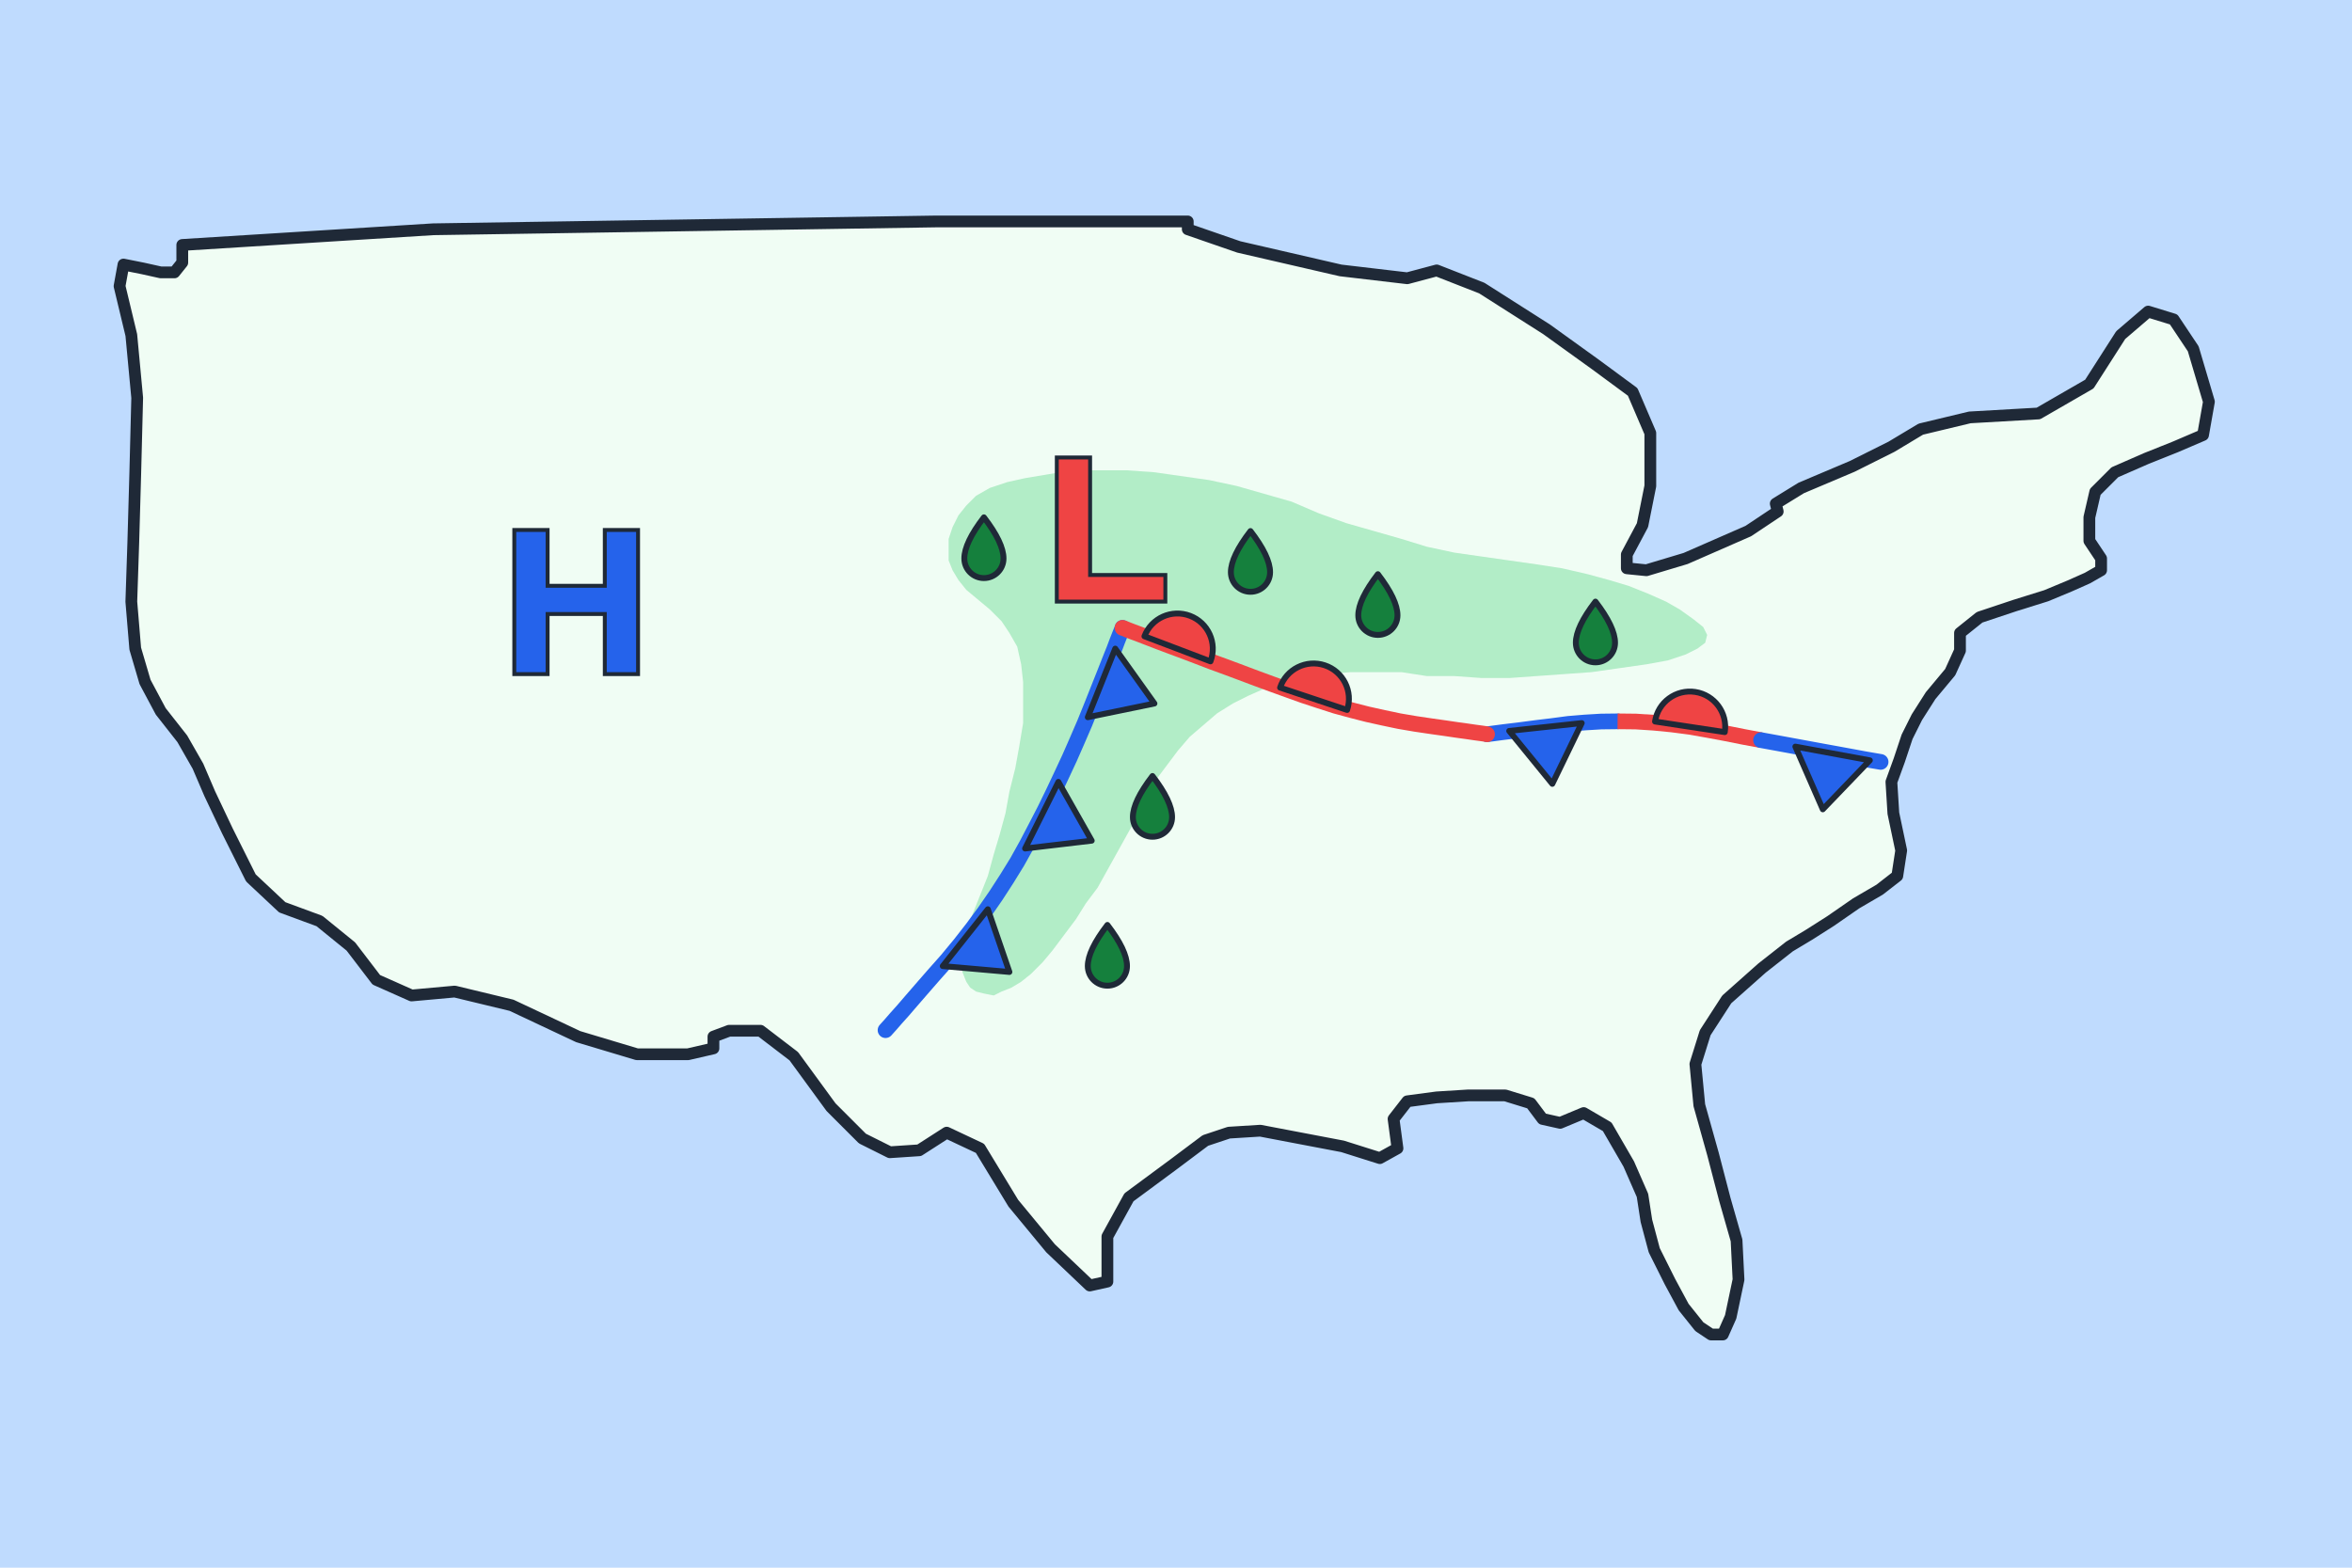
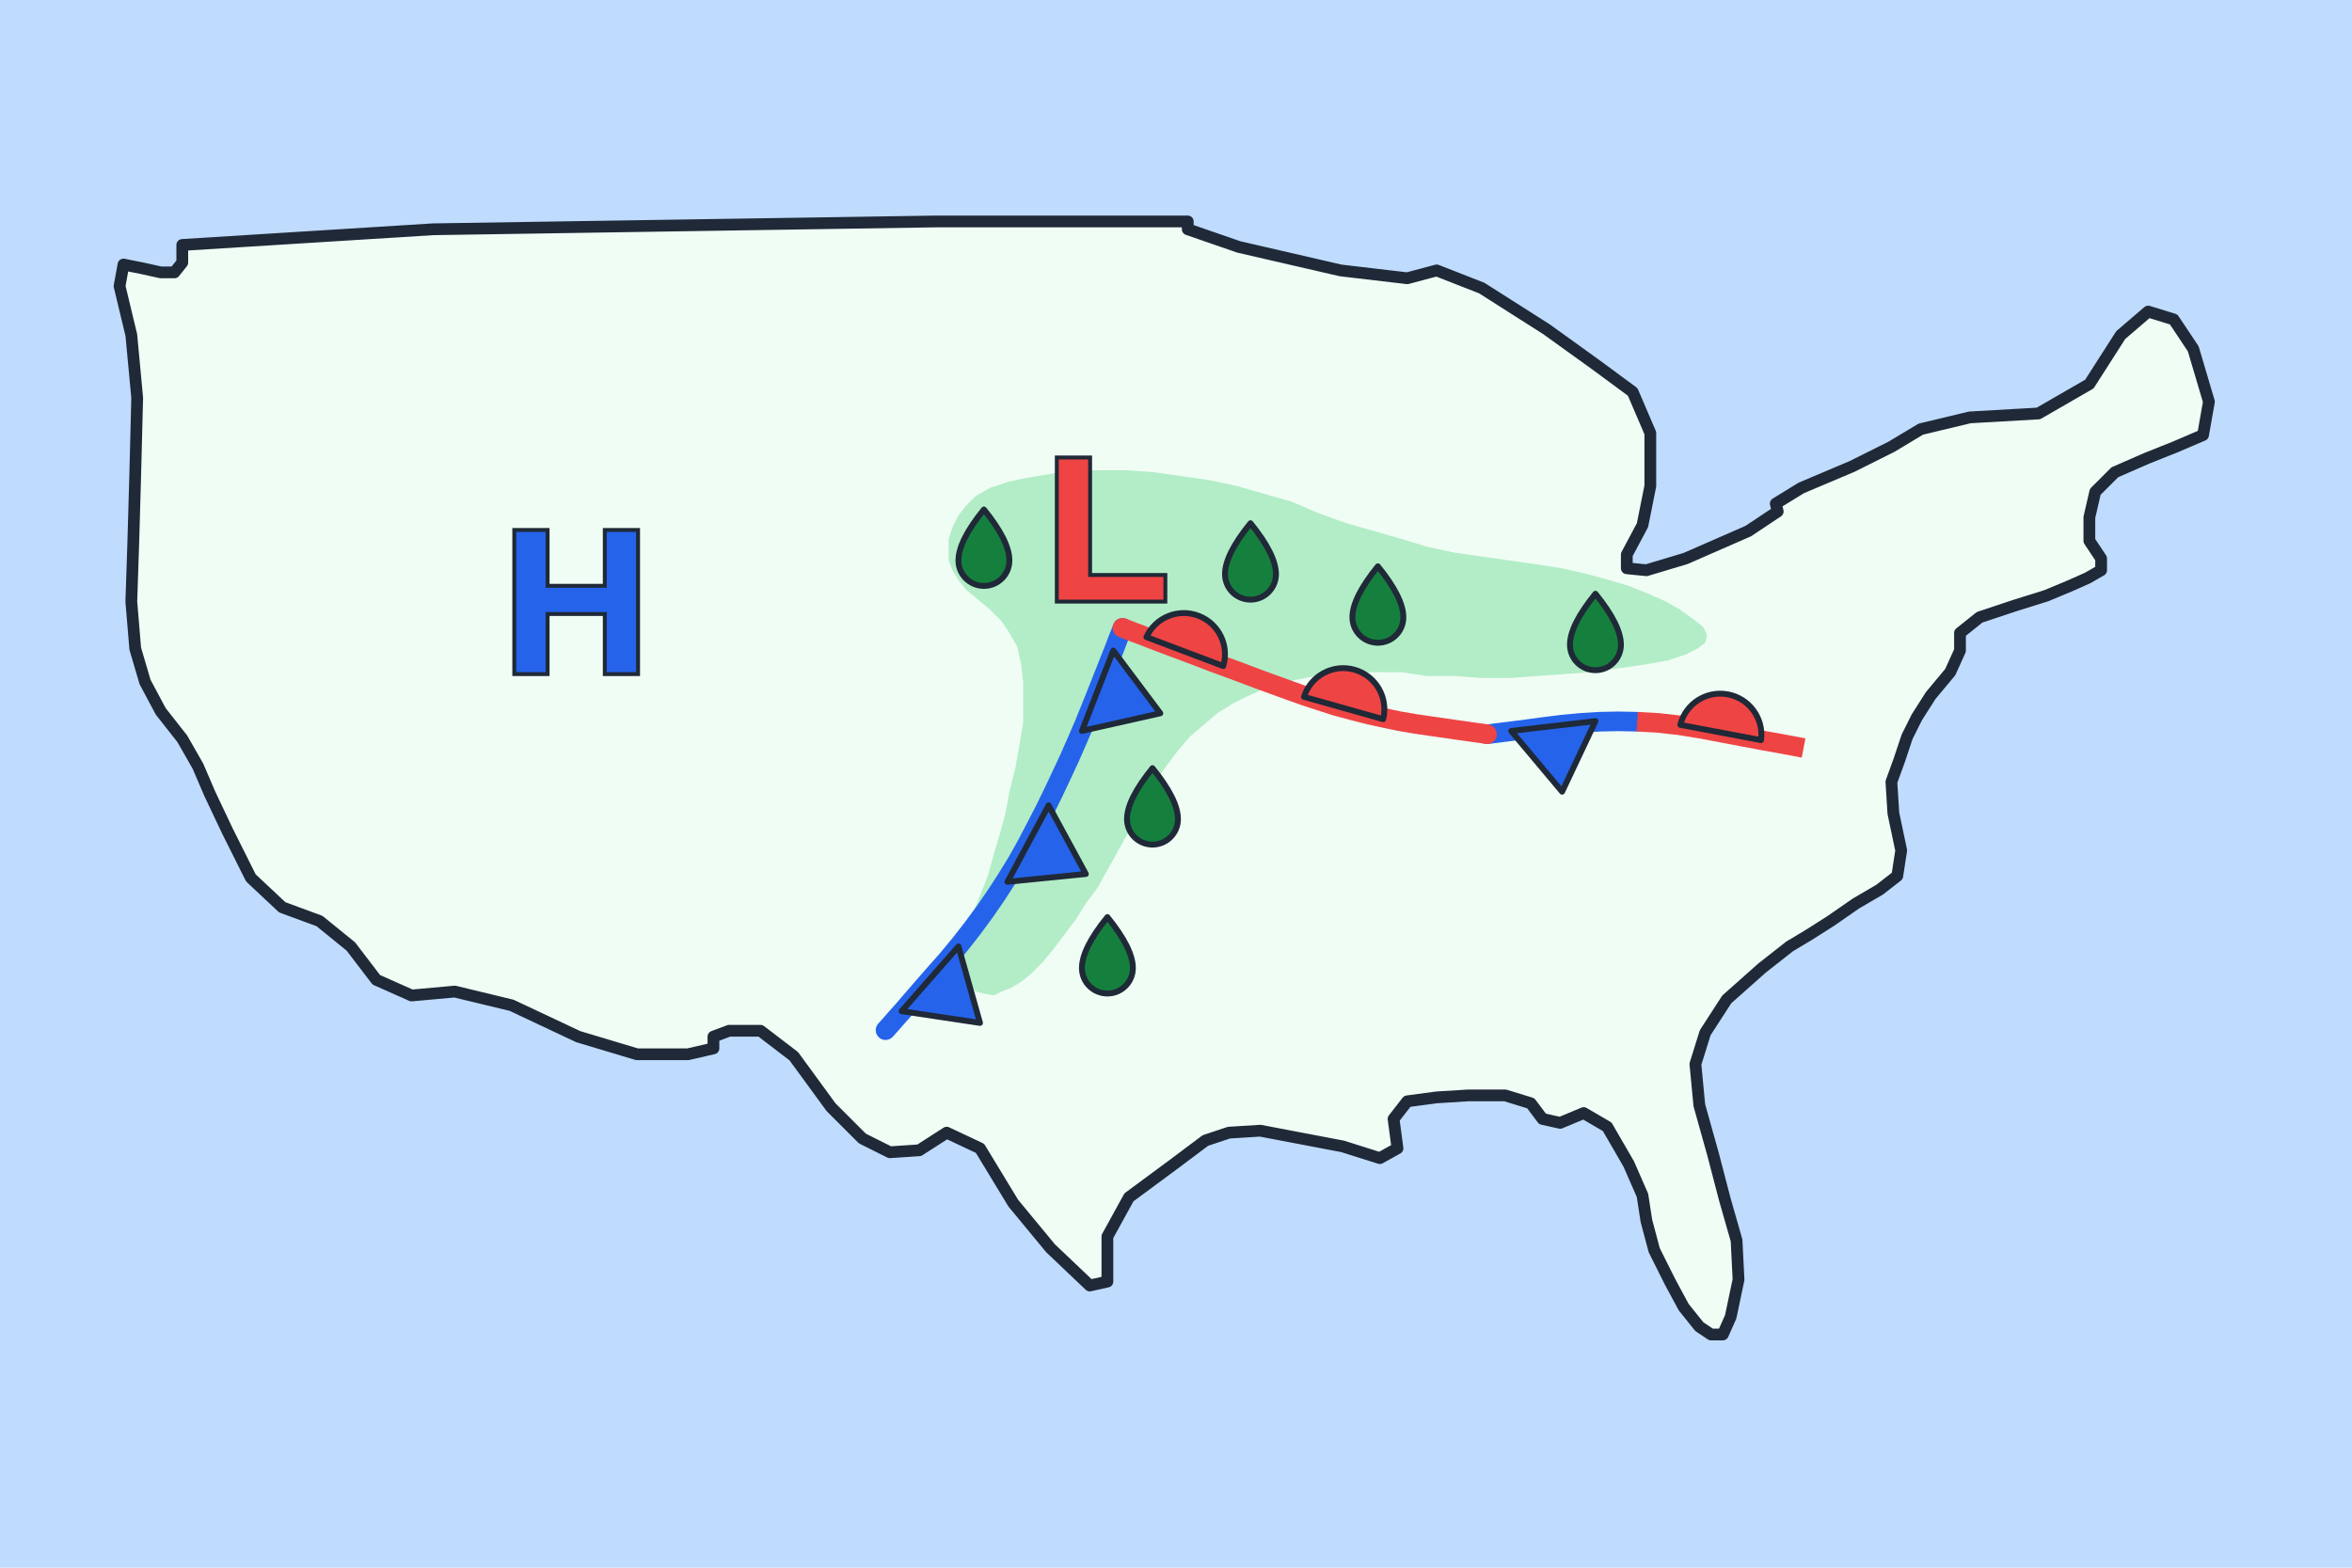
<svg xmlns="http://www.w3.org/2000/svg" viewBox="0 0 1200 800">
  <rect width="1200" height="800" fill="#bfdbfe" />
  <path d="M61 146 L67 171 L70 203 L69 242 L68 277 L67 307 L69 331 L74 348 L82 363 L93 377 L101 391 L107 405 L116 424 L128 448 L144 463 L163 470 L179 483 L192 500 L210 508 L232 506 L261 513 L295 529 L325 538 L351 538 L364 535 L364 529 L372 526 L388 526 L405 539 L424 565 L440 581 L454 588 L469 587 L483 578 L500 586 L517 614 L536 637 L556 656 L565 654 L565 631 L576 611 L599 594 L615 582 L627 578 L643 577 L664 581 L685 585 L704 591 L713 586 L711 571 L718 562 L733 560 L749 559 L768 559 L781 563 L787 571 L796 573 L808 568 L820 575 L831 594 L838 610 L840 623 L844 638 L852 654 L859 667 L867 677 L873 681 L879 681 L883 672 L887 653 L886 633 L880 612 L874 589 L867 564 L865 543 L870 527 L881 510 L899 494 L913 483 L923 477 L934 470 L947 461 L959 454 L968 447 L970 434 L966 415 L965 399 L969 388 L973 376 L978 366 L985 355 L995 343 L1000 332 L1000 323 L1010 315 L1028 309 L1044 304 L1056 299 L1065 295 L1072 291 L1072 285 L1066 276 L1066 264 L1069 251 L1079 241 L1095 234 L1110 228 L1124 222 L1127 205 L1119 178 L1109 163 L1096 159 L1082 171 L1066 196 L1040 211 L1005 213 L980 219 L965 228 L945 238 L919 249 L906 257 L907 261 L892 271 L860 285 L840 291 L830 290 L830 283 L838 268 L842 248 L842 221 L833 200 L814 186 L789 168 L756 147 L733 138 L718 142 L684 138 L632 126 L606 117 L606 113 L478 113 L221 117 L93 125 L93 134 L89 139 L82 139 L73 137 L63 135 Z" fill="#f0fdf4" stroke="#1f2937" stroke-width="6" stroke-linejoin="round" />
  <path d="M547 240 L561 240 L575 240 L589 241 L603 243 L617 245 L631 248 L645 252 L659 256 L673 262 L687 267 L701 271 L715 275 L728 279 L742 282 L756 284 L770 286 L784 288 L797 290 L810 293 L821 296 L831 299 L841 303 L850 307 L857 311 L864 316 L869 320 L871 324 L870 328 L866 331 L860 334 L851 337 L840 339 L826 341 L812 343 L798 344 L784 345 L770 346 L756 346 L742 345 L728 345 L715 343 L701 343 L689 343 L677 344 L666 346 L656 348 L646 351 L637 355 L629 359 L621 364 L614 370 L607 376 L601 383 L595 391 L589 399 L584 408 L580 417 L575 426 L570 435 L565 444 L560 453 L554 461 L549 469 L543 477 L537 485 L532 491 L526 497 L521 501 L516 504 L511 506 L507 508 L502 507 L498 506 L495 504 L493 501 L491 496 L491 490 L492 484 L494 476 L496 467 L500 457 L504 447 L507 436 L510 426 L513 415 L515 404 L518 392 L520 381 L522 369 L522 358 L522 348 L521 339 L519 330 L515 323 L511 317 L505 311 L499 306 L493 301 L489 296 L486 291 L484 286 L484 280 L484 275 L486 269 L489 263 L493 258 L498 253 L505 249 L514 246 L523 244 L535 242 Z" fill="#22c55e" opacity="0.3" />
-   <path d="M758.7 374.7 L767.0 373.6 L775.3 372.6 L783.6 371.5 L791.9 370.5 L800.2 369.4 L808.6 368.7 L816.9 368.2 L825.3 368.1" fill="none" stroke="#2563eb" stroke-width="8" stroke-linecap="round" />
-   <path d="M825.3 368.1 L834.6 368.2 L843.8 368.8 L853.0 369.7 L862.2 370.9 L871.3 372.5 L880.4 374.2 L889.4 376.0 L898.5 377.7" fill="none" stroke="#ef4444" stroke-width="8" stroke-linecap="butt" />
-   <path d="M898.5 377.7 L906.2 379.1 L913.8 380.5 L921.4 381.9 L929.0 383.3 L936.7 384.7 L944.3 386.1 L951.9 387.5 L959.5 388.8" fill="none" stroke="#2563eb" stroke-width="8" stroke-linecap="round" />
-   <path d="M770 373 L807 369 L792 400 Z" fill="#2563eb" stroke="#1f2937" stroke-width="3" stroke-linejoin="round" />
-   <path d="M844.4 368.2 A18 18 0 0 1 880.0 373.6 Z" fill="#ef4444" stroke="#1f2937" stroke-width="3" stroke-linejoin="round" />
-   <path d="M916 381 L954 388 L930 413 Z" fill="#2563eb" stroke="#1f2937" stroke-width="3" stroke-linejoin="round" />
-   <path d="M572.7 320.4 L572.3 321.5 L571.4 323.7 L570.1 327.0 L568.4 331.5 L566.2 337.0 L563.6 343.6 L560.5 351.4 L557.0 360.2 L553.4 369.1 L549.6 377.9 L545.7 386.8 L541.6 395.6 L537.4 404.5 L533.1 413.3 L528.5 422.2 L523.9 431.0 L519.0 439.8 L513.7 448.4 L508.2 456.9 L502.4 465.3 L496.3 473.6 L489.9 481.8 L483.2 489.9 L476.2 497.8 L470.1 504.8 L464.9 510.8 L460.6 515.8 L457.1 519.7 L454.5 522.7 L452.7 524.7 L451.8 525.7" fill="none" stroke="#2563eb" stroke-width="8" stroke-linecap="round" stroke-linejoin="round" />
-   <path d="M569 331 L555 366 L589 359 Z" fill="#2563eb" stroke="#1f2937" stroke-width="3" stroke-linejoin="round" />
-   <path d="M540 399 L523 433 L557 429 Z" fill="#2563eb" stroke="#1f2937" stroke-width="3" stroke-linejoin="round" />
-   <path d="M504 464 L481 493 L515 496 Z" fill="#2563eb" stroke="#1f2937" stroke-width="3" stroke-linejoin="round" />
-   <path d="M572.7 320.4 L573.6 320.7 L575.3 321.4 L577.9 322.4 L581.4 323.7 L585.8 325.4 L591.0 327.4 L597.1 329.7 L604.1 332.3 L611.2 335.0 L618.5 337.8 L625.9 340.5 L633.4 343.3 L641.1 346.2 L649.0 349.1 L657.0 352.0 L665.1 354.9 L673.3 357.6 L681.4 360.2 L689.5 362.4 L697.7 364.5 L705.8 366.3 L713.9 368.0 L722.1 369.4 L730.2 370.6 L737.3 371.6 L743.4 372.5 L748.5 373.2 L752.6 373.8 L755.6 374.2 L757.7 374.5 L758.7 374.7" fill="none" stroke="#ef4444" stroke-width="8" stroke-linecap="round" stroke-linejoin="round" />
-   <path d="M583.9 324.7 A18 18 0 0 1 617.6 337.5 Z" fill="#ef4444" stroke="#1f2937" stroke-width="3" stroke-linejoin="round" />
-   <path d="M653.1 350.9 A18 18 0 0 1 687.3 362.3 Z" fill="#ef4444" stroke="#1f2937" stroke-width="3" stroke-linejoin="round" />
-   <path d="M0 -16 Q10 -3 10 5 A10 10 0 0 1 -10 5 Q-10 -3 0 -16 Z" transform="translate(638 287)" fill="#15803d" stroke="#1f2937" stroke-width="3" stroke-linejoin="round" />
-   <path d="M0 -16 Q10 -3 10 5 A10 10 0 0 1 -10 5 Q-10 -3 0 -16 Z" transform="translate(703 309)" fill="#15803d" stroke="#1f2937" stroke-width="3" stroke-linejoin="round" />
-   <path d="M0 -16 Q10 -3 10 5 A10 10 0 0 1 -10 5 Q-10 -3 0 -16 Z" transform="translate(502 280)" fill="#15803d" stroke="#1f2937" stroke-width="3" stroke-linejoin="round" />
-   <path d="M0 -16 Q10 -3 10 5 A10 10 0 0 1 -10 5 Q-10 -3 0 -16 Z" transform="translate(588 412)" fill="#15803d" stroke="#1f2937" stroke-width="3" stroke-linejoin="round" />
-   <path d="M0 -16 Q10 -3 10 5 A10 10 0 0 1 -10 5 Q-10 -3 0 -16 Z" transform="translate(565 488)" fill="#15803d" stroke="#1f2937" stroke-width="3" stroke-linejoin="round" />
-   <path d="M0 -16 Q10 -3 10 5 A10 10 0 0 1 -10 5 Q-10 -3 0 -16 Z" transform="translate(814 323)" fill="#15803d" stroke="#1f2937" stroke-width="3" stroke-linejoin="round" />
+   <path d="M758.7 374.7 L768.2 373.5 L777.8 372.3 L787.3 371.0 L796.9 369.8 L806.5 368.9 L816.1 368.3 L825.7 368.1 L835.3 368.3" fill="none" stroke="#2563eb" stroke-width="10" stroke-linecap="round" />
+   <path d="M835.3 368.3 L846.0 368.9 L856.7 370.1 L867.3 371.8 L877.9 373.8 L888.5 375.8 L899.0 377.8 L909.6 379.7 L920.2 381.7" fill="none" stroke="#ef4444" stroke-width="10" stroke-linecap="butt" />
+   <path d="M771 373 L814 368 L797 404 Z" fill="#2563eb" stroke="#1f2937" stroke-width="3" stroke-linejoin="round" />
+   <path d="M857.3 369.9 A21 21 0 0 1 898.5 377.7 Z" fill="#ef4444" stroke="#1f2937" stroke-width="3" stroke-linejoin="round" />
+   <path d="M572.7 320.4 L572.3 321.5 L571.4 323.7 L570.1 327.0 L568.4 331.5 L566.2 337.0 L563.6 343.6 L560.5 351.4 L557.0 360.2 L553.4 369.1 L549.6 377.9 L545.7 386.8 L541.6 395.6 L537.4 404.5 L533.1 413.3 L528.5 422.2 L523.9 431.0 L519.0 439.8 L513.7 448.4 L508.2 456.9 L502.4 465.3 L496.3 473.6 L489.9 481.8 L483.2 489.9 L476.2 497.8 L470.1 504.8 L464.9 510.8 L460.6 515.8 L457.1 519.7 L454.5 522.7 L452.7 524.7 L451.8 525.7" fill="none" stroke="#2563eb" stroke-width="10" stroke-linecap="round" stroke-linejoin="round" />
+   <path d="M568 332 L552 373 L592 364 Z" fill="#2563eb" stroke="#1f2937" stroke-width="3" stroke-linejoin="round" />
+   <path d="M535 411 L514 450 L554 446 Z" fill="#2563eb" stroke="#1f2937" stroke-width="3" stroke-linejoin="round" />
+   <path d="M489 483 L460 516 L500 522 Z" fill="#2563eb" stroke="#1f2937" stroke-width="3" stroke-linejoin="round" />
+   <path d="M572.7 320.4 L573.6 320.7 L575.3 321.4 L577.9 322.4 L581.4 323.7 L585.8 325.4 L591.0 327.4 L597.1 329.7 L604.1 332.3 L611.2 335.0 L618.5 337.8 L625.9 340.5 L633.4 343.3 L641.1 346.2 L649.0 349.1 L657.0 352.0 L665.1 354.9 L673.3 357.6 L681.4 360.2 L689.5 362.4 L697.7 364.5 L705.8 366.3 L713.9 368.0 L722.1 369.4 L730.2 370.6 L737.3 371.6 L743.4 372.5 L748.5 373.2 L752.6 373.8 L755.6 374.2 L757.7 374.5 L758.7 374.7" fill="none" stroke="#ef4444" stroke-width="10" stroke-linecap="round" stroke-linejoin="round" />
+   <path d="M584.9 325.1 A21 21 0 0 1 624.1 339.9 Z" fill="#ef4444" stroke="#1f2937" stroke-width="3" stroke-linejoin="round" />
+   <path d="M665.3 355.6 A21 21 0 0 1 705.7 367.0 Z" fill="#ef4444" stroke="#1f2937" stroke-width="3" stroke-linejoin="round" />
+   <path d="M0 -20 Q13 -4 13 6 A13 13 0 0 1 -13 6 Q-13 -4 0 -20 Z" transform="translate(638 287)" fill="#15803d" stroke="#1f2937" stroke-width="3" stroke-linejoin="round" />
+   <path d="M0 -20 Q13 -4 13 6 A13 13 0 0 1 -13 6 Q-13 -4 0 -20 Z" transform="translate(703 309)" fill="#15803d" stroke="#1f2937" stroke-width="3" stroke-linejoin="round" />
+   <path d="M0 -20 Q13 -4 13 6 A13 13 0 0 1 -13 6 Q-13 -4 0 -20 Z" transform="translate(502 280)" fill="#15803d" stroke="#1f2937" stroke-width="3" stroke-linejoin="round" />
+   <path d="M0 -20 Q13 -4 13 6 A13 13 0 0 1 -13 6 Q-13 -4 0 -20 Z" transform="translate(588 412)" fill="#15803d" stroke="#1f2937" stroke-width="3" stroke-linejoin="round" />
+   <path d="M0 -20 Q13 -4 13 6 A13 13 0 0 1 -13 6 Q-13 -4 0 -20 Z" transform="translate(565 488)" fill="#15803d" stroke="#1f2937" stroke-width="3" stroke-linejoin="round" />
+   <path d="M0 -20 Q13 -4 13 6 A13 13 0 0 1 -13 6 Q-13 -4 0 -20 Z" transform="translate(814 323)" fill="#15803d" stroke="#1f2937" stroke-width="3" stroke-linejoin="round" />
  <g font-family="Arial, Helvetica, sans-serif" font-weight="700" font-size="104" text-anchor="middle" stroke="#1f2937" stroke-width="4" paint-order="stroke">
    <text x="565" y="306" fill="#ef4444">L</text>
    <text x="294" y="343" fill="#2563eb">H</text>
  </g>
</svg>
